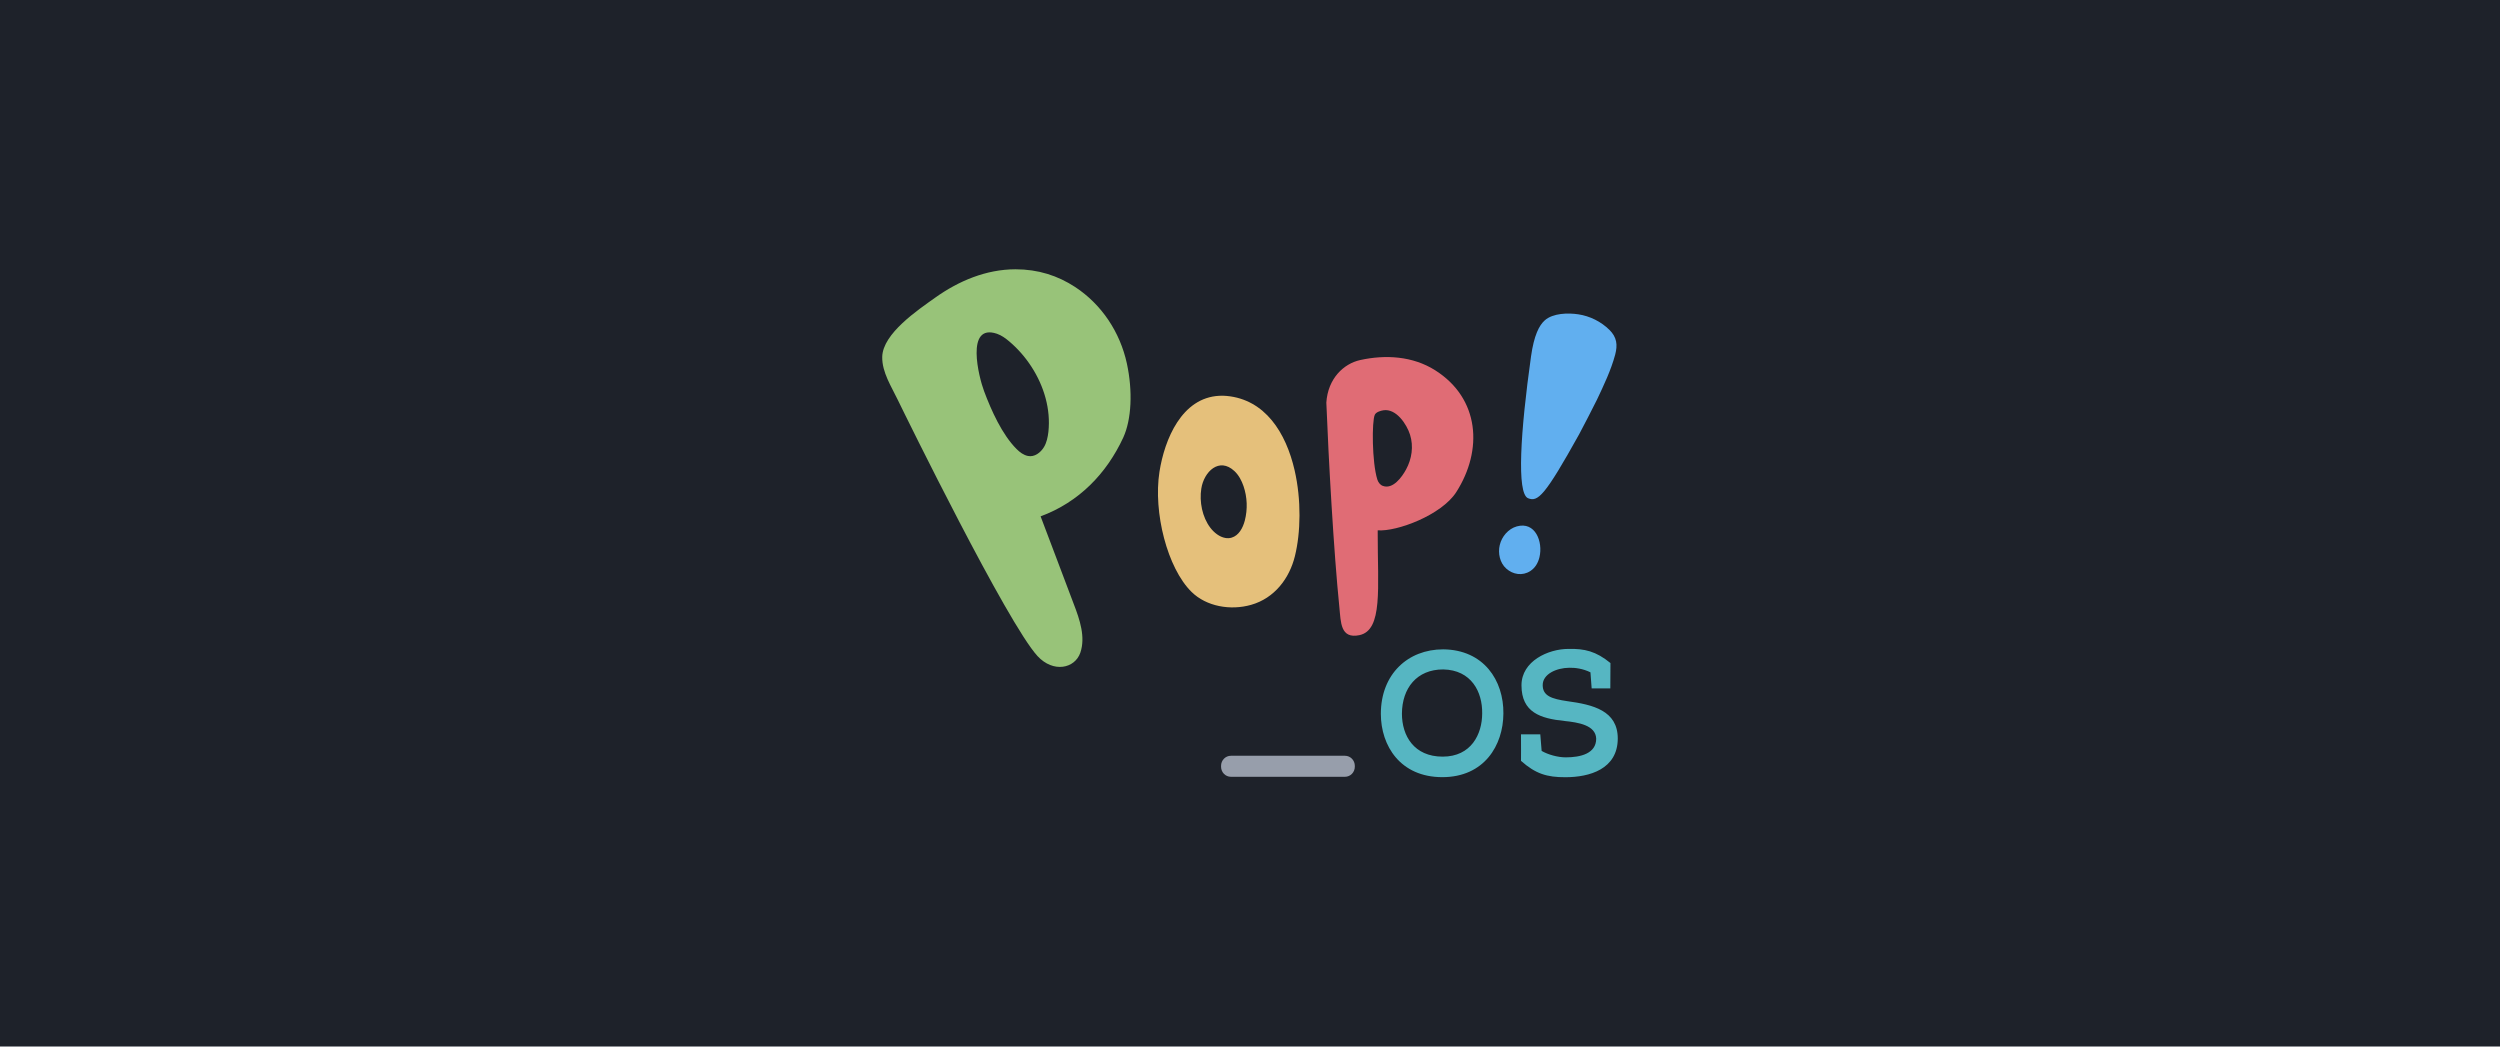
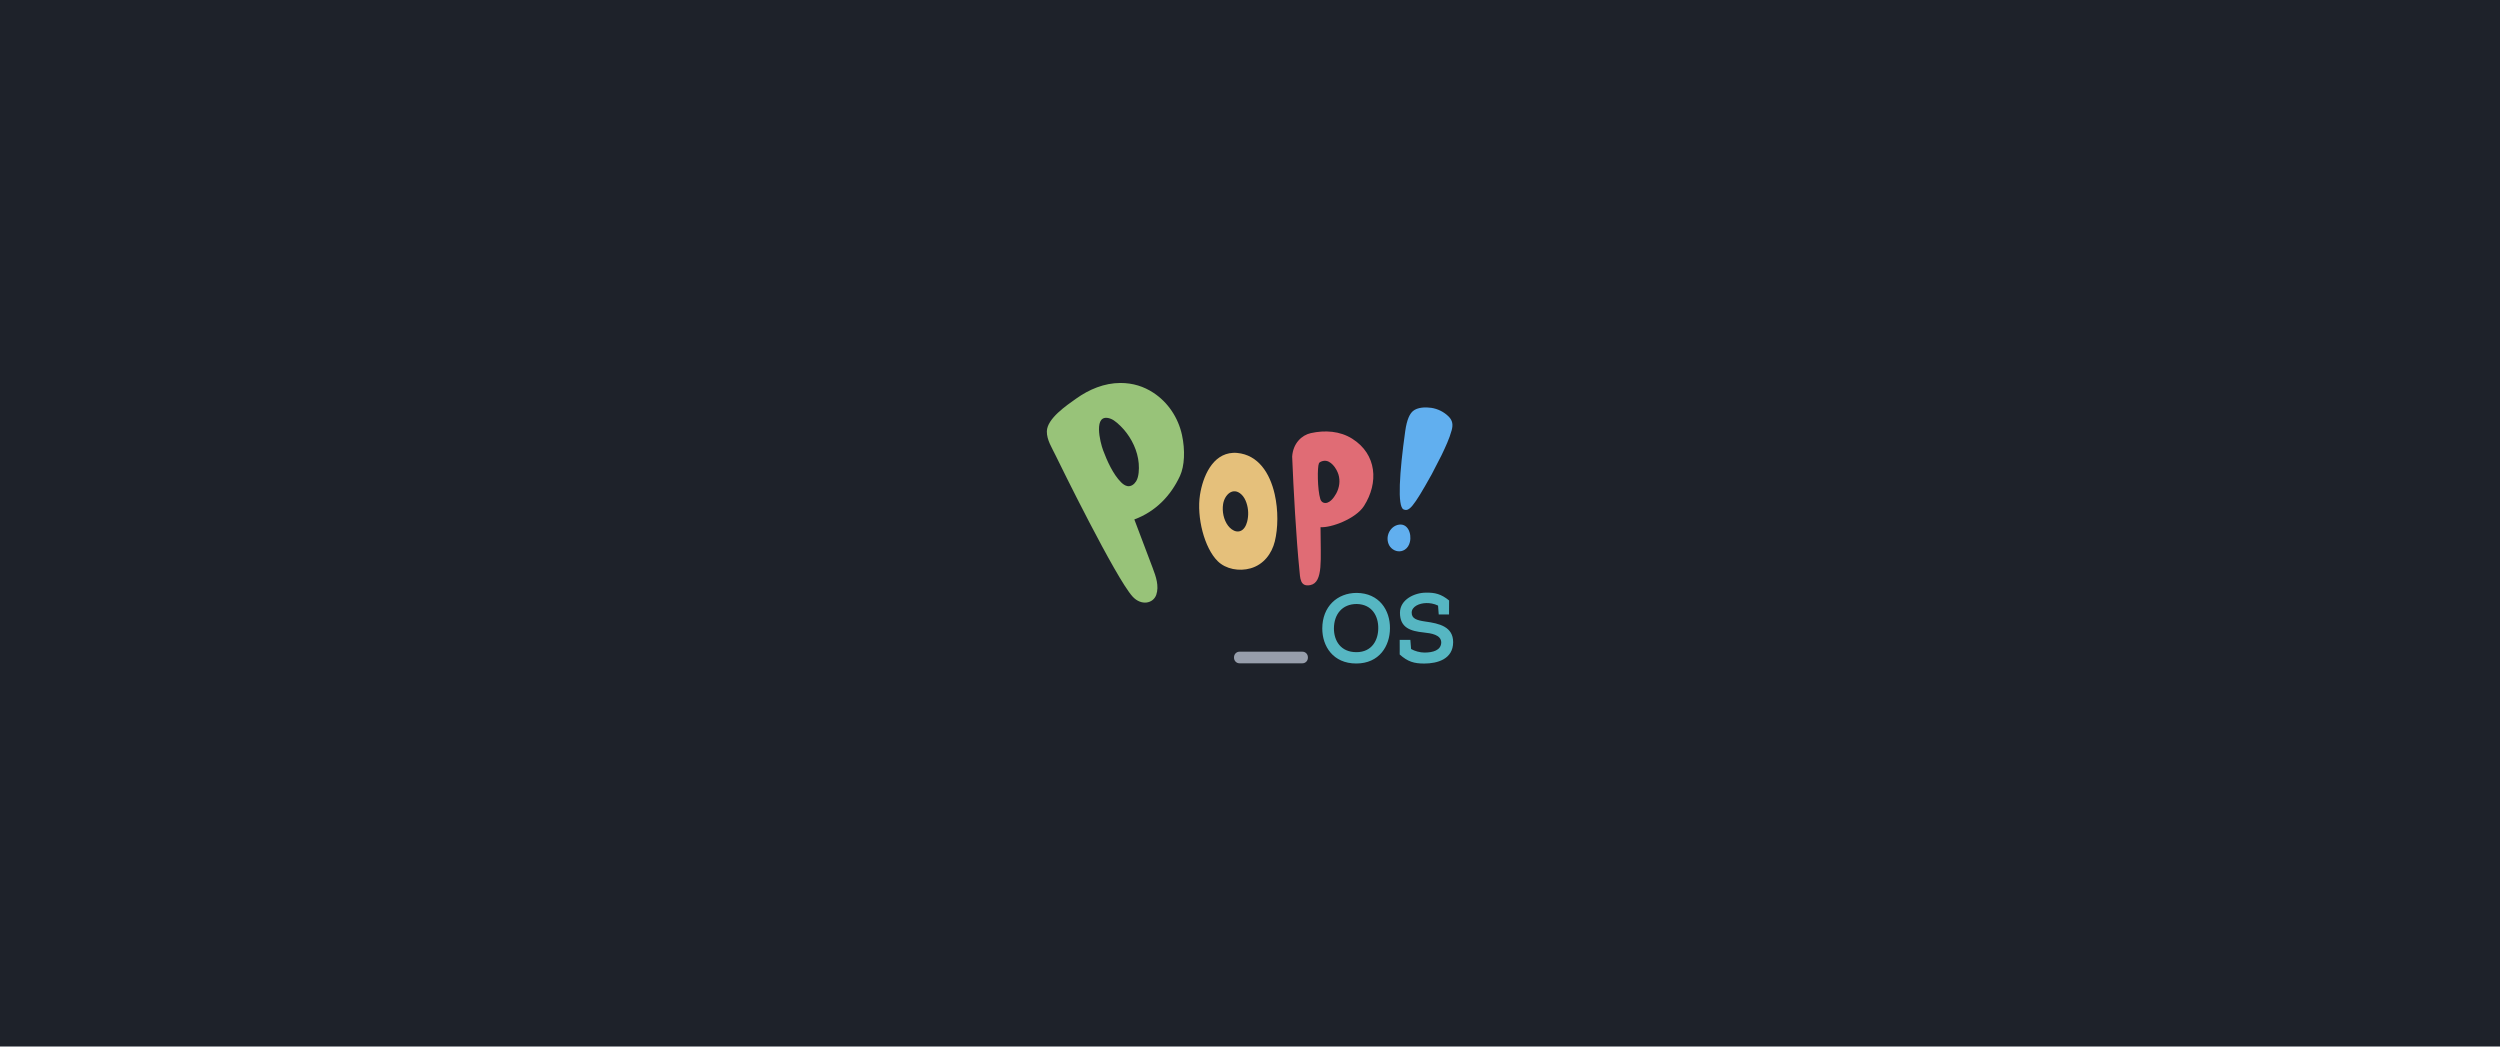
<svg xmlns="http://www.w3.org/2000/svg" width="3440" height="1440" viewBox="0 0 910.167 381" version="1.1" id="svg877">
  <defs id="defs871" />
  <g id="layer1" transform="translate(-86.78333,-95.25)">
    <rect style="fill:#1e222a;fill-opacity:1;stroke:none;stroke-width:1.2;stroke-linecap:round;stroke-linejoin:bevel;paint-order:stroke markers fill" id="rect1526" width="910.167" height="381" x="86.783" y="95.25" />
-     <g id="g1506">
+     <g id="g1506" transform="matrix(0.5523771,0,0,0.5523771,242.5519,127.9082)">
      <path style="fill:#61afef;fill-opacity:1;stroke-width:0.261" id="path2" d="m 647.259,298.066 c -0.491,2.085 -1.55,3.932 -3.358,5.094 -2.842,1.821 -6.303,1.293 -8.757,-0.924 -2.299,-2.059 -3.074,-5.542 -2.351,-8.551 0.749,-3.141 3.126,-5.912 6.174,-6.783 6.794,-1.927 9.61,5.622 8.292,11.164 z m -4.159,-21.431 c -4.211,-1.715 -2.764,-24.281 1.085,-51.676 1.085,-7.654 2.945,-11.27 5.037,-13.117 2.997,-2.613 8.447,-2.718 12.141,-2.164 4.236,0.633 8.292,2.639 11.366,5.674 2.712,2.692 3.022,5.437 2.092,9 -1.524,5.674 -4.133,11.111 -6.639,16.416 -0.594,1.293 -5.786,11.349 -6.484,12.589 -12.529,22.539 -15.034,24.73 -18.599,23.278 z" />
      <path style="fill:#e5c07b;fill-opacity:1;stroke-width:0.261" id="path4" d="m 558.112,266.474 c 2.48,10.821 2.222,22.697 0.103,31.248 -1.989,8.076 -7.388,15.308 -15.964,17.736 -7.517,2.138 -16.274,0.581 -21.647,-4.698 -8.835,-8.657 -14.001,-28.979 -11.702,-43.732 1.86,-11.85 8.111,-27.026 21.828,-27.686 0.878,-0.053 1.757,-0.026 2.635,0.053 13.975,1.293 21.596,13.328 24.747,27.078 z m -25.264,24.624 c 0.775,0.132 1.55,0.132 2.325,-0.106 2.609,-0.765 4.107,-3.537 4.805,-6.229 1.059,-4.091 0.904,-8.498 -0.465,-12.51 -0.697,-2.032 -1.731,-4.012 -3.307,-5.49 -5.554,-5.199 -11.108,0.211 -12.064,6.361 -0.749,4.803 0.336,10.372 3.281,14.252 1.369,1.795 3.332,3.352 5.425,3.721 z" />
      <path style="fill:#e06c75;fill-opacity:1;stroke-width:0.261" id="path6" d="m 588.361,289.409 c -0.026,19.979 1.937,35.26 -6.665,37.081 -6.975,1.452 -6.742,-4.803 -7.285,-10.055 -2.067,-20.348 -3.952,-54.157 -4.753,-74.611 0.568,-8.789 6.329,-14.173 12.322,-15.492 9.248,-2.032 19.116,-1.452 27.305,3.721 16.197,10.24 17.488,29.032 7.672,44.365 -5.373,8.366 -21.622,14.437 -28.596,13.909 z m 2.067,-44.788 c -1.007,0.158 -2.661,0.633 -3.126,1.636 -1.111,2.349 -1.033,17.261 0.904,23.516 0.31,1.029 1.007,2.006 2.015,2.375 3.668,1.372 6.975,-3.22 8.473,-5.991 2.092,-3.853 2.764,-8.393 1.447,-12.616 -1.24,-3.932 -5.089,-9.633 -9.713,-8.921 z" />
      <path style="fill:#98c379;fill-opacity:1;stroke-width:0.261" id="path8" d="m 495.727,254.545 c -6.071,13.117 -16.145,23.542 -30.095,28.688 4.004,10.689 8.085,21.246 12.064,31.908 2.222,5.754 4.34,12.061 2.402,17.736 -2.015,5.806 -9.868,7.416 -15.577,1.24 -10.979,-11.929 -48.1,-87.517 -50.838,-93.191 -2.325,-4.883 -5.812,-10.108 -5.709,-15.756 0.181,-8.498 13.045,-17.102 19.219,-21.51 8.628,-6.149 18.599,-10.346 29.268,-10.372 8.318,0 15.422,2.323 21.725,6.44 9.661,6.334 16.378,16.442 18.858,27.87 2.17,10.055 1.705,20.348 -1.317,26.947 m -28.286,-14.357 c -2.17,-8.05 -7.078,-15.466 -13.252,-20.665 -1.343,-1.135 -2.79,-2.191 -4.469,-2.771 -11.573,-3.88 -6.561,15.888 -4.676,20.876 2.609,6.994 6.561,15.835 11.857,21.114 1.162,1.161 2.532,2.191 4.107,2.507 2.402,0.501 4.624,-1.214 5.838,-3.22 1.007,-1.663 1.395,-3.642 1.627,-5.569 0.439,-4.091 0.052,-8.261 -1.033,-12.272 z" />
      <path style="fill:#56b6c2;fill-opacity:1;stroke-width:0.261" id="path10" d="m 634.119,355.013 c -0.052,11.586 -6.975,23.172 -22.242,23.172 -15.267,0 -22.371,-11.401 -22.371,-23.04 0,-14.516 9.894,-23.489 22.681,-23.489 14.828,0.132 22.061,11.375 21.932,23.357 z m -21.932,-16.047 c -9.584,0 -14.957,6.809 -15.009,16.099 0,8.076 4.417,15.651 14.828,15.651 10.41,0 14.389,-8.208 14.389,-15.73 0.129,-7.812 -3.926,-15.835 -14.208,-16.02 z m 28.338,33.281 c 0,1.716 0.052,-8.155 0,-9.66 h 7.026 l 0.491,6.044 c 2.299,1.346 5.864,2.349 8.783,2.349 5.425,0 11.082,-1.399 11.082,-6.809 -0.181,-4.909 -6.484,-5.912 -11.573,-6.44 -8.654,-0.897 -15.629,-3.062 -15.629,-12.985 0,-8.841 9.79,-13.249 17.075,-13.249 5.864,-0.132 10.023,0.818 15.319,5.146 0,3.563 -0.052,5.674 -0.052,9.237 h -6.794 l -0.439,-5.859 c -2.738,-1.346 -5.554,-1.715 -7.724,-1.663 -4.676,0.053 -9.661,2.296 -9.661,6.308 0,3.932 3.229,5.015 8.964,5.859 9.351,1.267 18.367,3.431 18.367,13.618 -0.052,11.138 -10.281,14.067 -19.064,14.067 -6.691,0.026 -10.875,-1.24 -16.171,-5.965 z" />
      <path style="fill:#979eab;fill-opacity:1;stroke-width:0.261" id="path12" d="m 580.027,374.385 c 0,2.032 -1.602,3.669 -3.591,3.669 h -41.512 c -1.989,0 -3.591,-1.636 -3.591,-3.669 v -0.317 c 0,-2.032 1.602,-3.669 3.591,-3.669 h 41.512 c 1.989,0 3.591,1.636 3.591,3.669 z" />
    </g>
  </g>
</svg>
